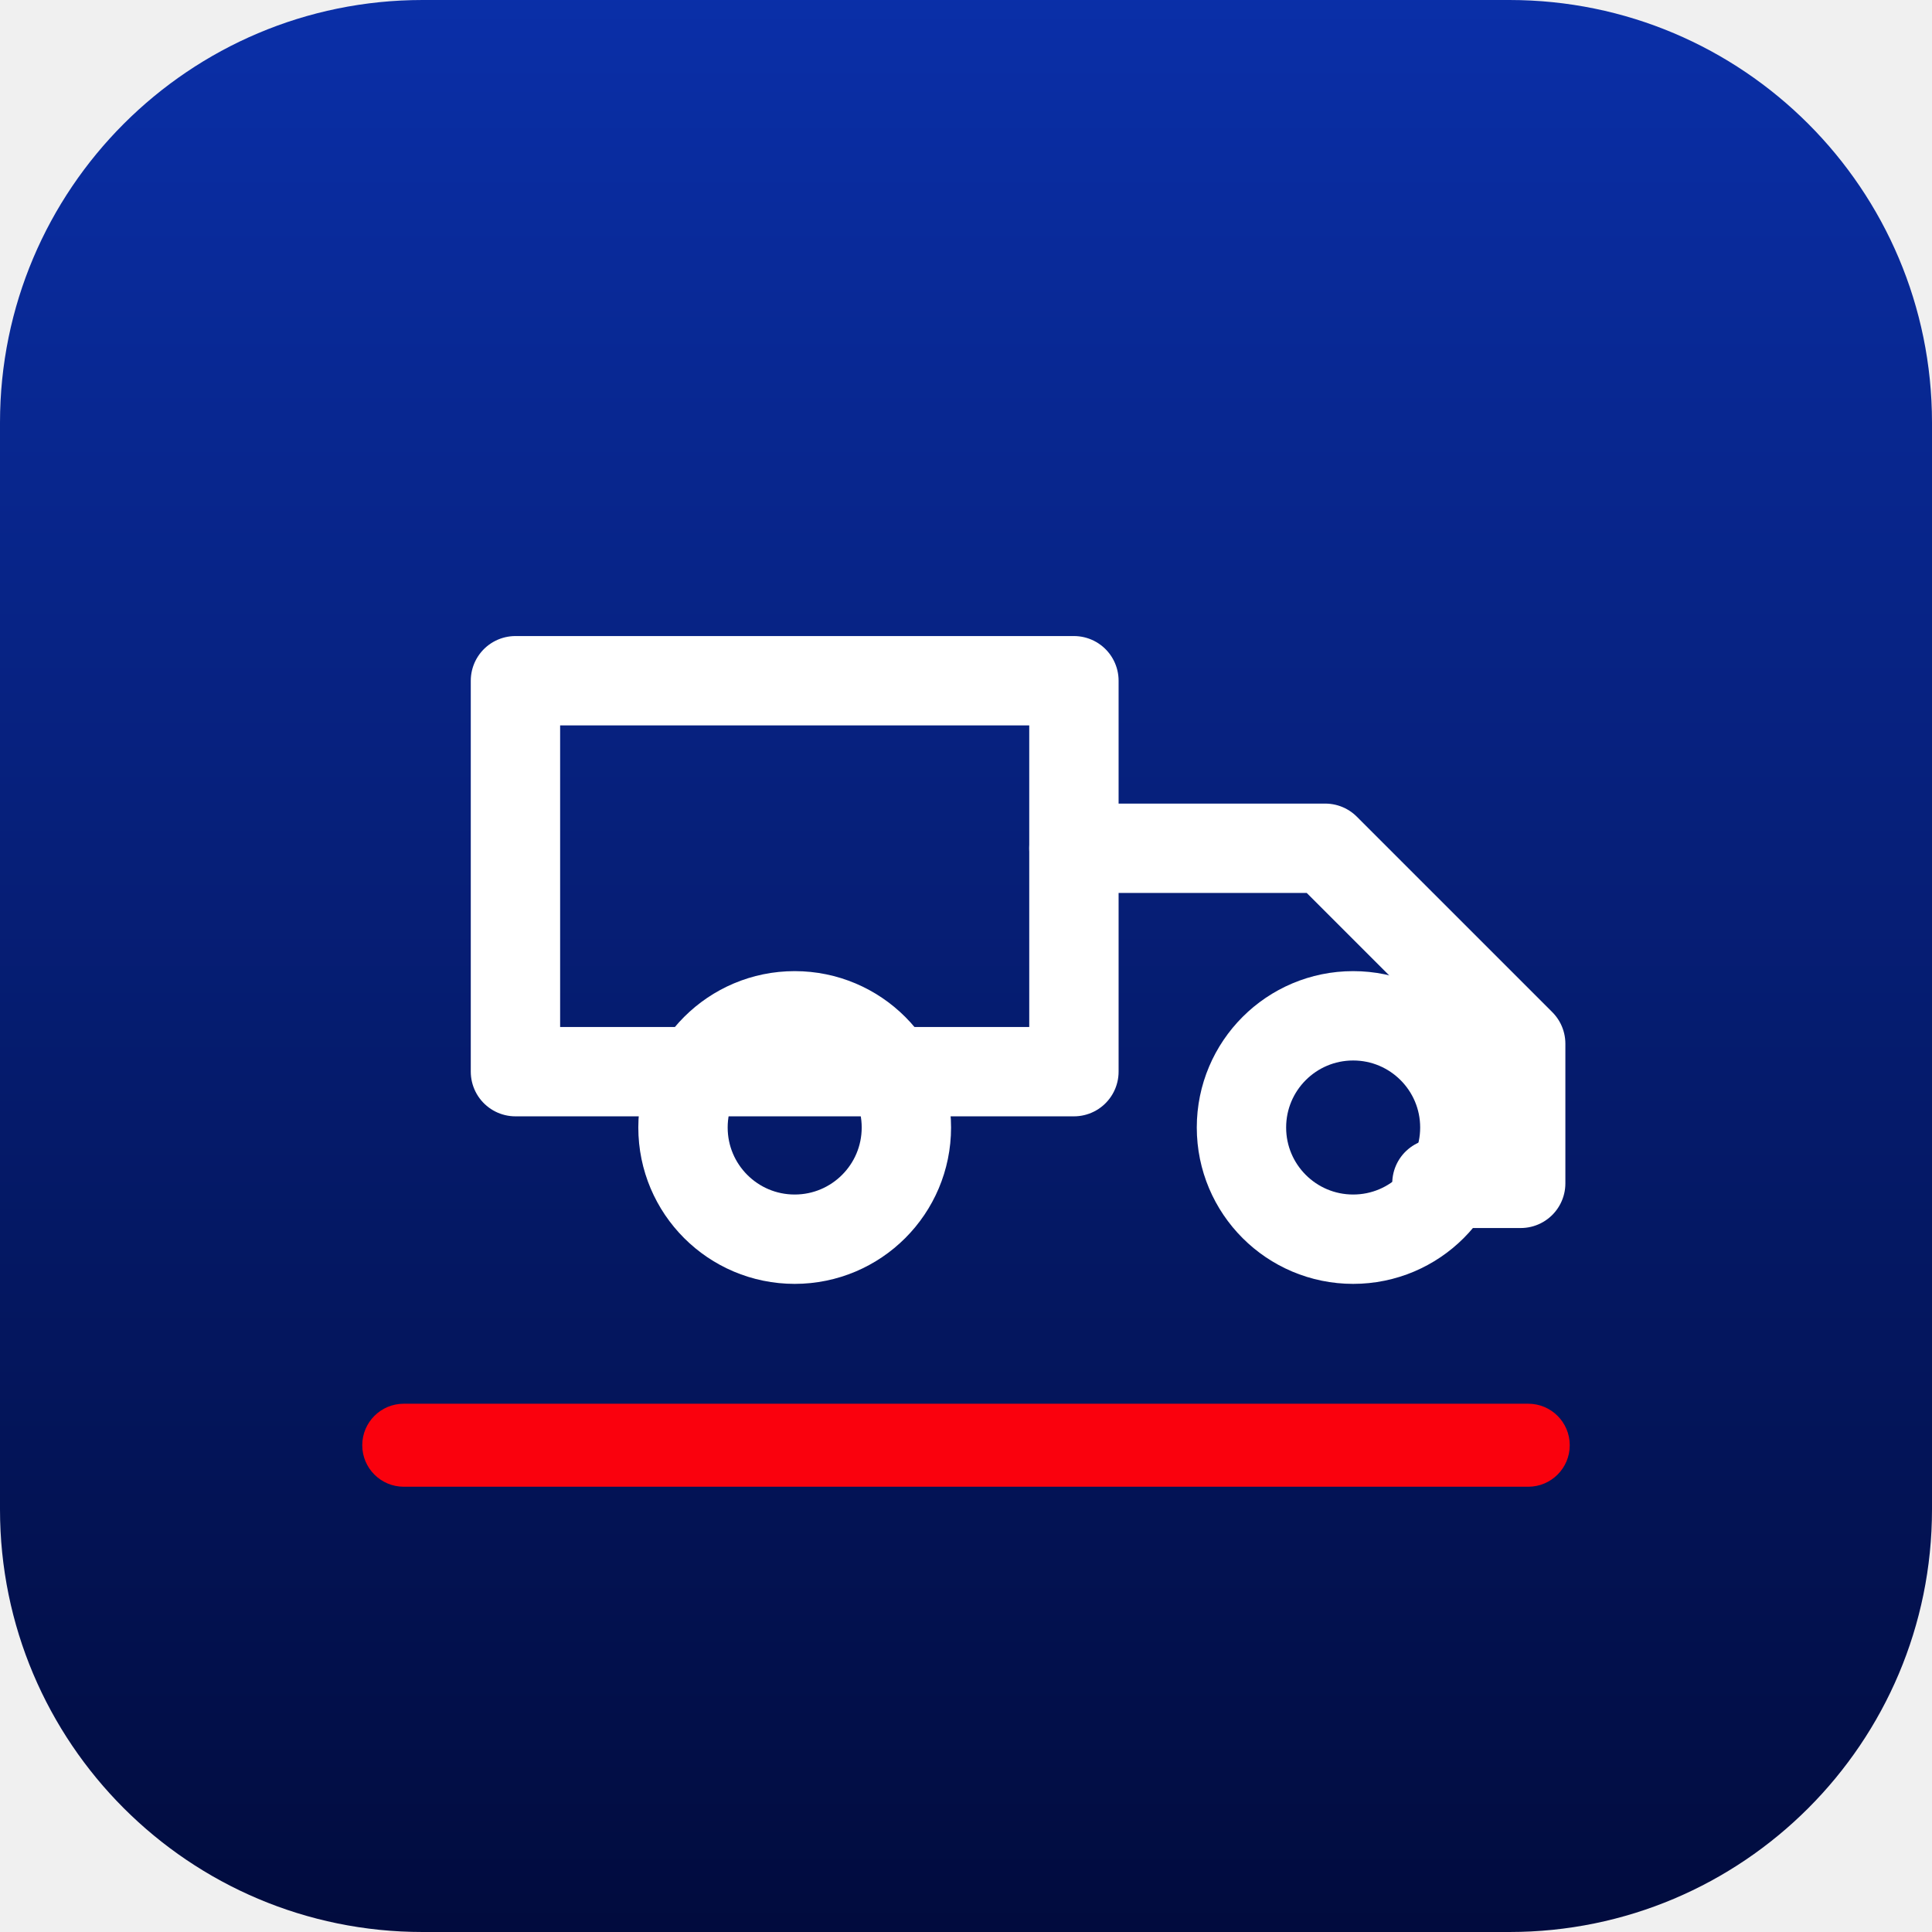
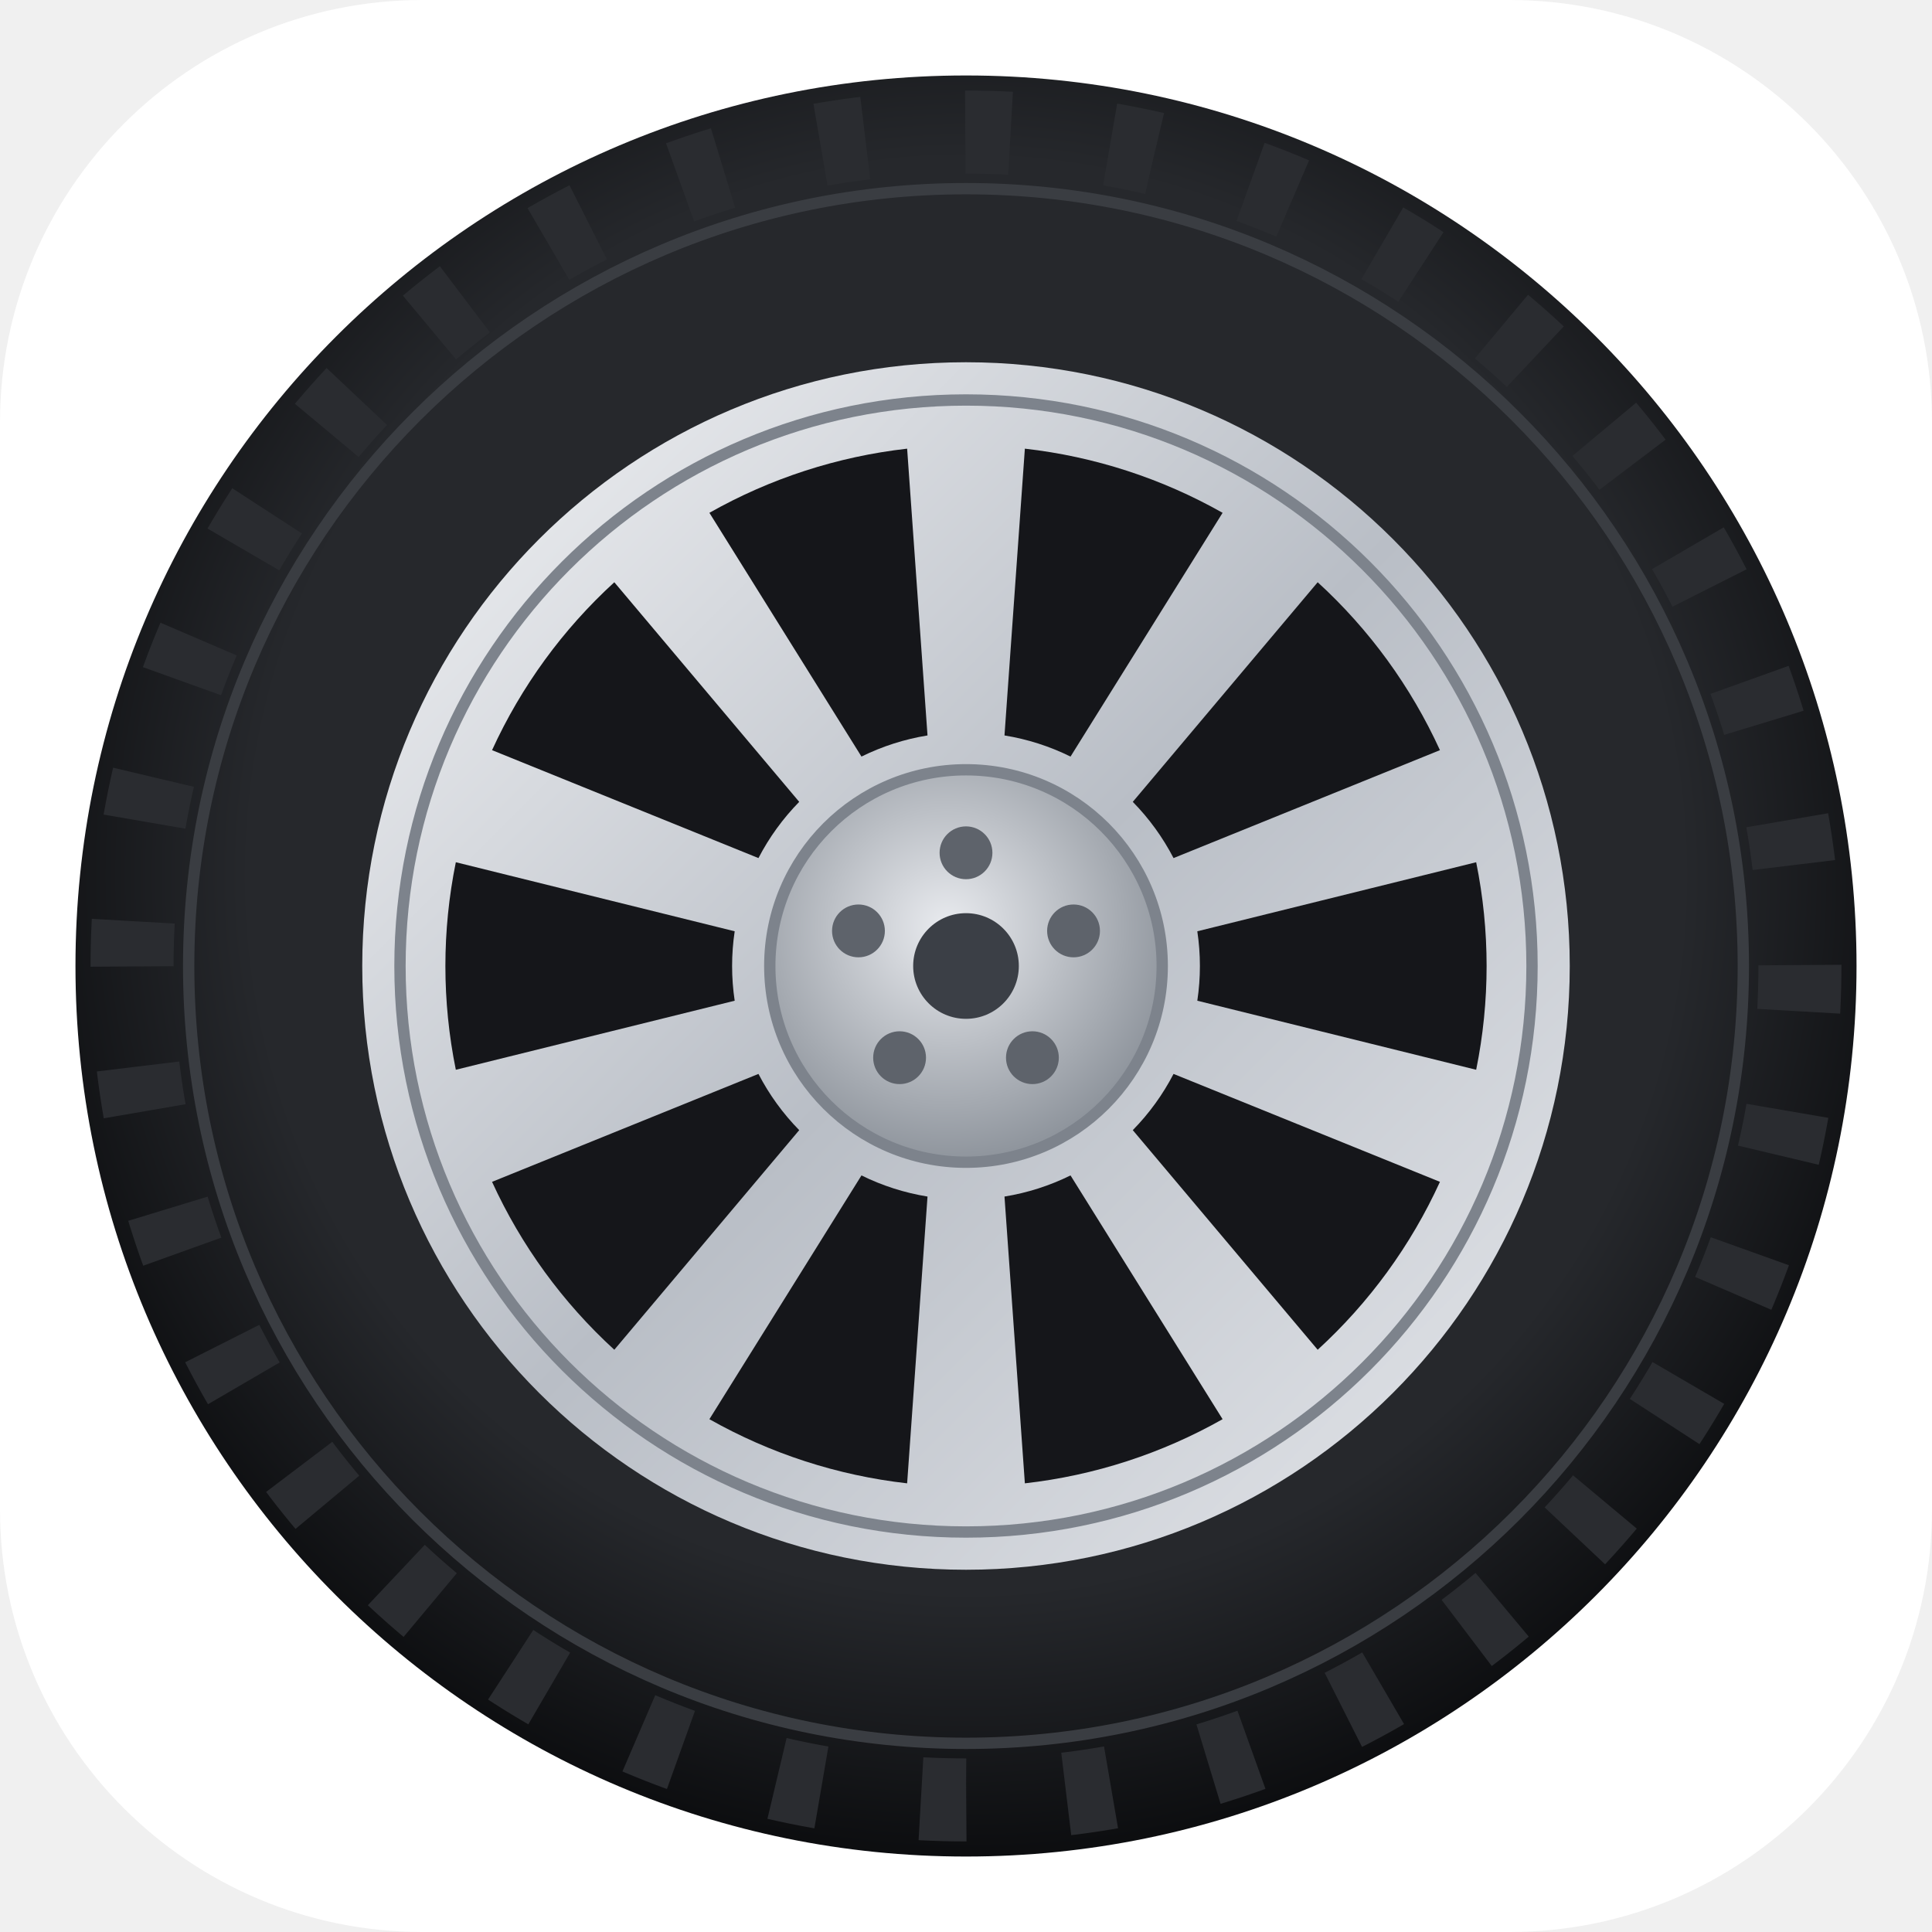
<svg xmlns="http://www.w3.org/2000/svg" width="512" height="512" viewBox="0 0 512 512">
  <defs>
-     <linearGradient id="f" x1="0" y1="0" x2="0" y2="1">
-       <stop offset="0" stop-color="#0A2FA8" />
-       <stop offset="1" stop-color="#010B3D" />
+     <radialGradient id="caucho" cx="50%" cy="45%" r="55%">
+       <stop offset=".72" stop-color="#26282C" />
+       <stop offset="1" stop-color="#0B0C0E" />
+     </radialGradient>
+     <linearGradient id="rin" x1="0" y1="0" x2="1" y2="1">
+       <stop offset="0" stop-color="#F4F5F7" />
+       <stop offset=".5" stop-color="#B9BEC6" />
+       <stop offset="1" stop-color="#E6E8EC" />
    </linearGradient>
+     <radialGradient id="centro" cx="45%" cy="40%" r="60%">
+       <stop offset="0" stop-color="#E9EBEF" />
+       <stop offset="1" stop-color="#8E949C" />
+     </radialGradient>
  </defs>
-   <rect width="512" height="512" rx="112" fill="url(#f)" />
-   <g fill="none" stroke="#fff" stroke-width="3.2" stroke-linecap="round" stroke-linejoin="round" transform="translate(107 62) scale(7.4)">
-     <path d="M4 30V16h20v14H4Z" />
-     <path d="M24 22h9l7 7v5h-3" />
-     <circle cx="14" cy="32" r="4" />
-     <circle cx="34" cy="32" r="4" />
+   <rect width="512" height="512" rx="112" fill="#FFFFFF" />
+   <circle cx="256" cy="256" r="236" fill="url(#caucho)" />
+   <circle cx="256" cy="256" r="221" fill="none" stroke="#2A2C30" stroke-width="22" stroke-dasharray="12 26.57" />
+   <circle cx="256" cy="256" r="206" fill="none" stroke="#3A3D42" stroke-width="3" />
+   <circle cx="256" cy="256" r="160" fill="url(#rin)" />
+   <circle cx="256" cy="256" r="150" fill="none" stroke="#7D838C" stroke-width="3" />
+   <g fill="#15161A">
+     <path d="M266.2 194.9L271.6 118.9A138 138 0 0 1 324.0 135.9L283.7 200.5A62 62 0 0 0 266.2 194.9Z" />
+     <path d="M300.2 212.5L349.2 154.3A138 138 0 0 1 381.6 198.8L311.0 227.4A62 62 0 0 0 300.2 212.5Z" />
+     <path d="M317.3 246.8L391.2 228.5A138 138 0 0 1 391.2 283.5L317.3 265.2A62 62 0 0 0 317.3 246.8Z" />
+     <path d="M311.0 284.6L381.6 313.2A138 138 0 0 1 349.2 357.7L300.2 299.5A62 62 0 0 0 311.0 284.6Z" />
+     <path d="M283.7 311.5L324.0 376.1A138 138 0 0 1 271.6 393.1L266.2 317.1A62 62 0 0 0 283.7 311.5Z" />
+     <path d="M245.8 317.1L240.4 393.1A138 138 0 0 1 188.0 376.1L228.3 311.5A62 62 0 0 0 245.8 317.1Z" />
+     <path d="M211.8 299.5L162.8 357.7A138 138 0 0 1 130.4 313.2L201.0 284.6A62 62 0 0 0 211.8 299.5Z" />
+     <path d="M194.7 265.2L120.8 283.5A138 138 0 0 1 120.8 228.5L194.7 246.8A62 62 0 0 0 194.7 265.2Z" />
+     <path d="M201.0 227.4L130.4 198.8A138 138 0 0 1 162.8 154.3L211.8 212.5A62 62 0 0 0 201.0 227.4Z" />
+     <path d="M228.3 200.5L188.0 135.9A138 138 0 0 1 240.4 118.9L245.8 194.9A62 62 0 0 0 228.3 200.5Z" />
  </g>
-   <rect x="96" y="372" width="320" height="22" rx="11" fill="#FA010D" />
+   <circle cx="256" cy="256" r="52" fill="url(#centro)" stroke="#7D838C" stroke-width="3" />
+   <circle cx="256.0" cy="226.0" r="7" fill="#5E636B" />
+   <circle cx="284.5" cy="246.7" r="7" fill="#5E636B" />
+   <circle cx="273.6" cy="280.3" r="7" fill="#5E636B" />
+   <circle cx="238.4" cy="280.3" r="7" fill="#5E636B" />
+   <circle cx="227.5" cy="246.7" r="7" fill="#5E636B" />
+   <circle cx="256" cy="256" r="14" fill="#3B3F46" />
</svg>
